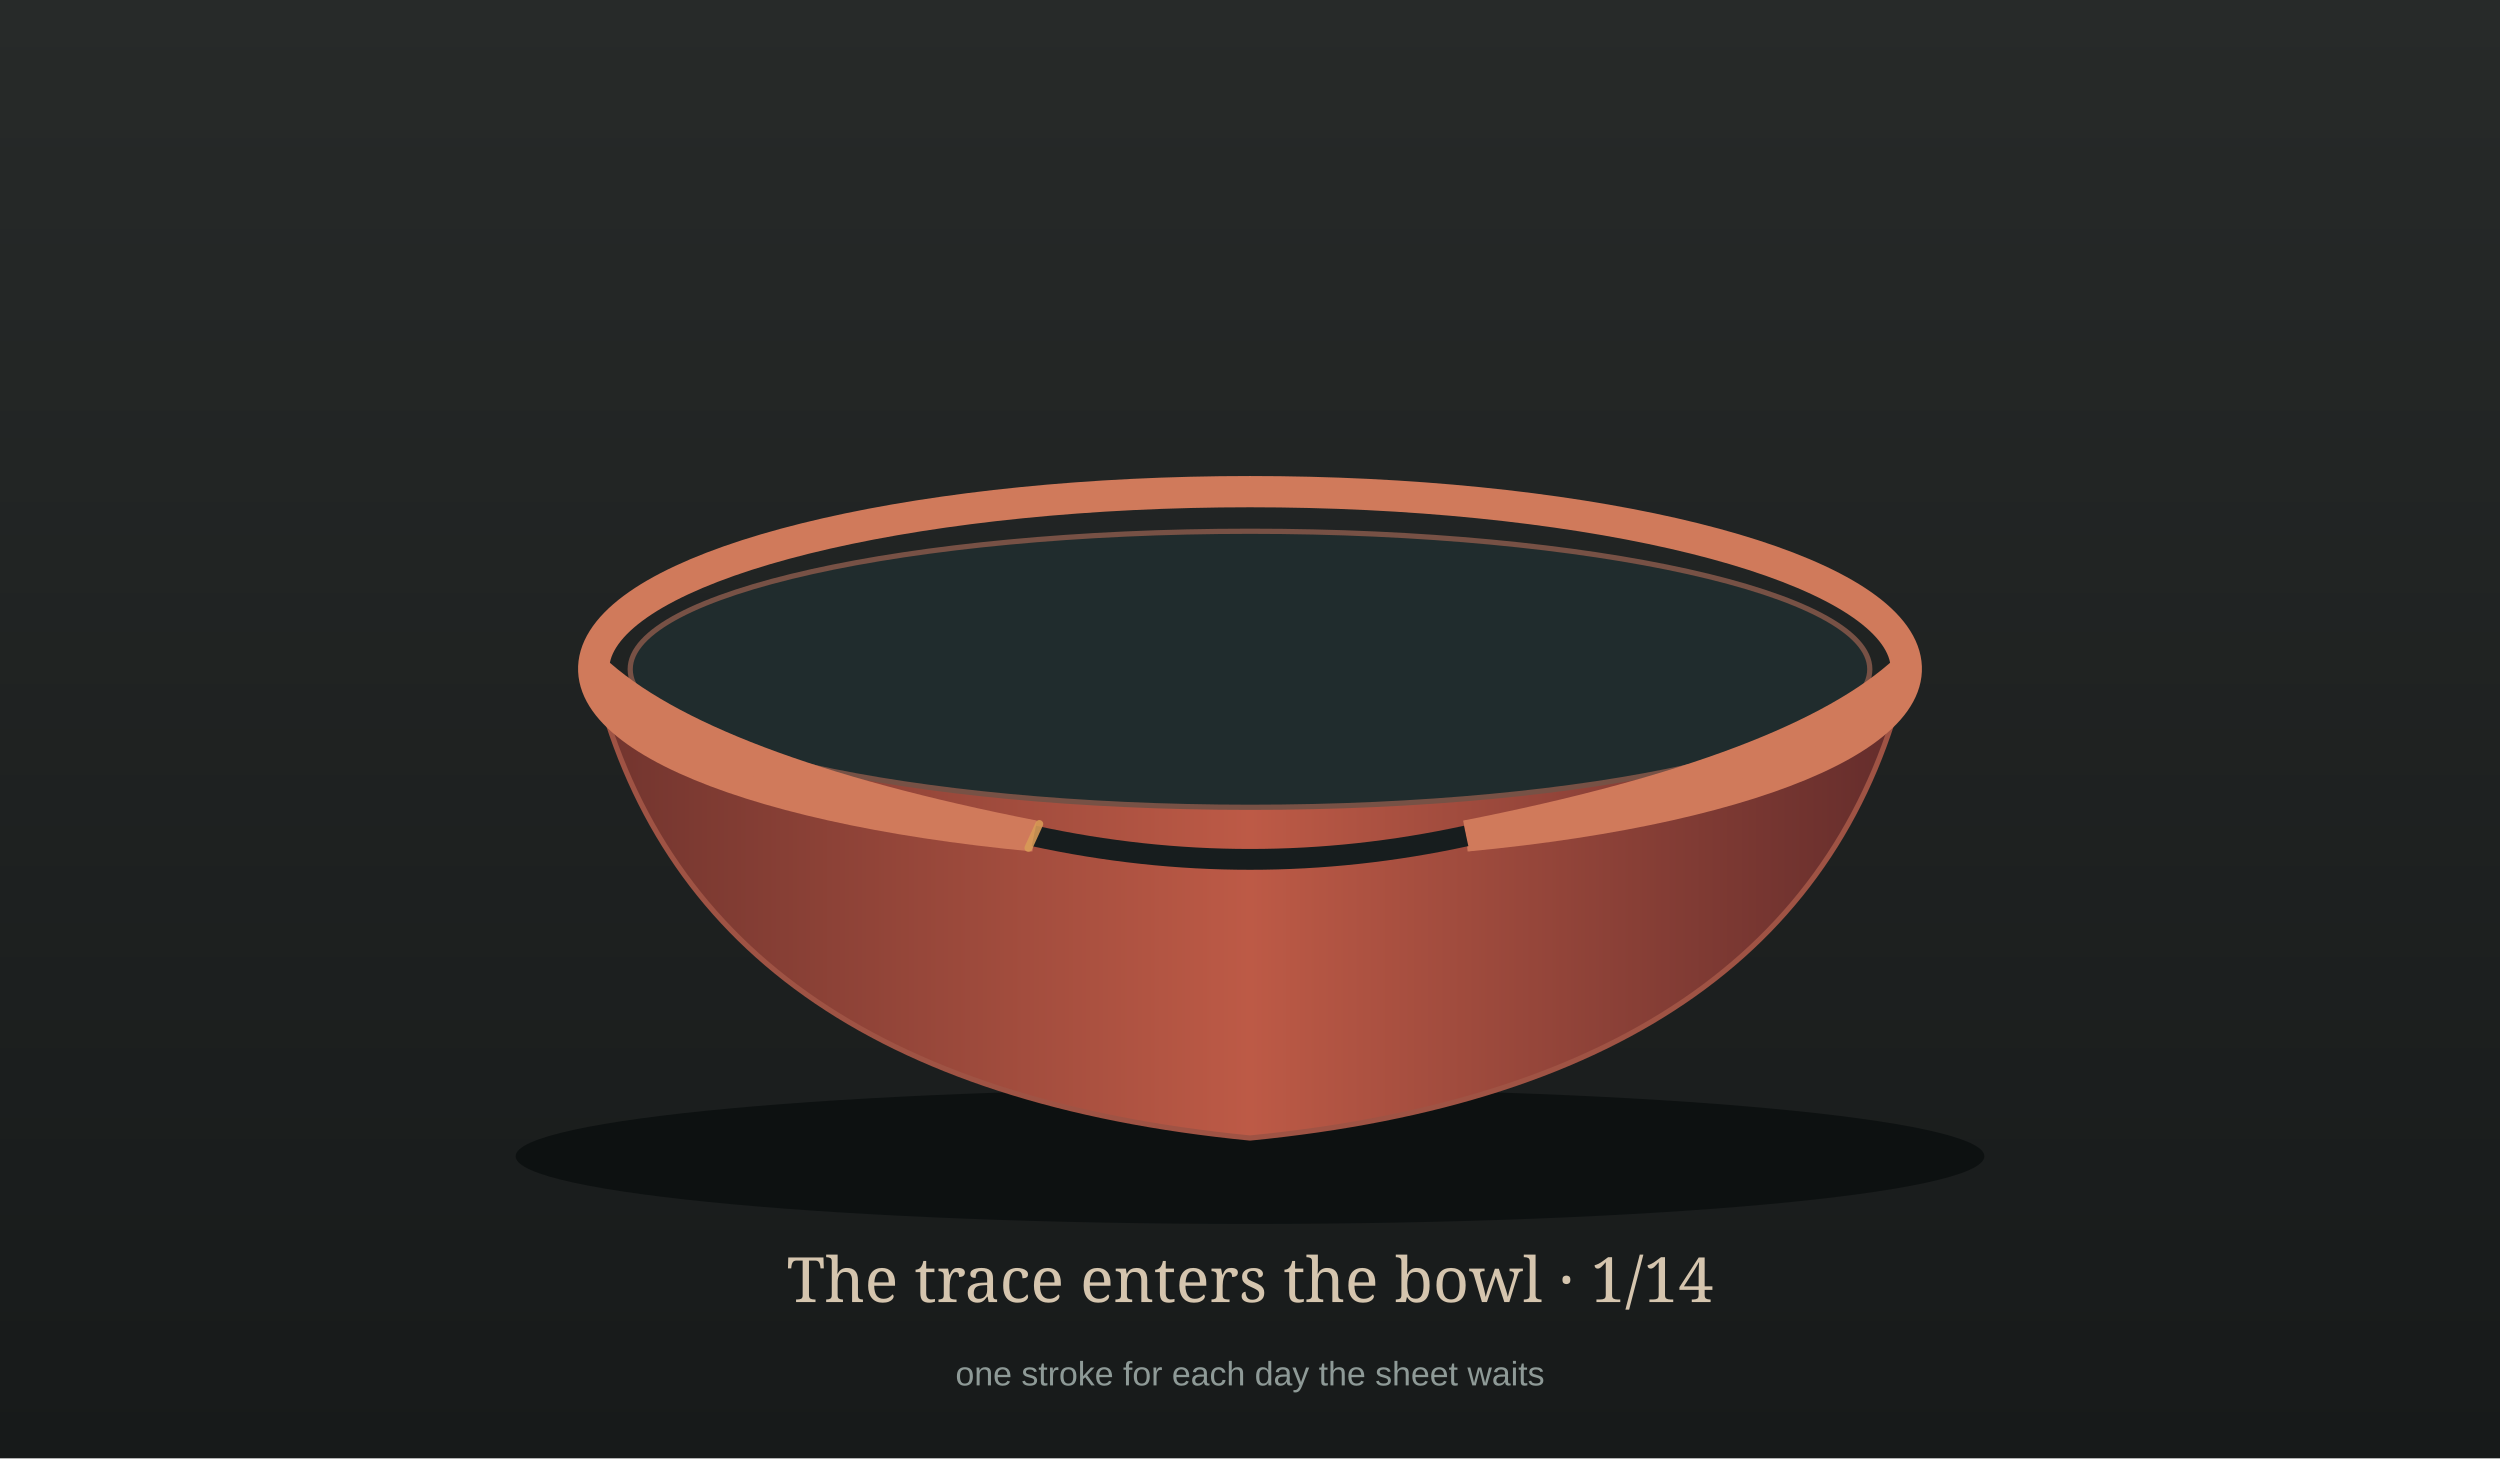
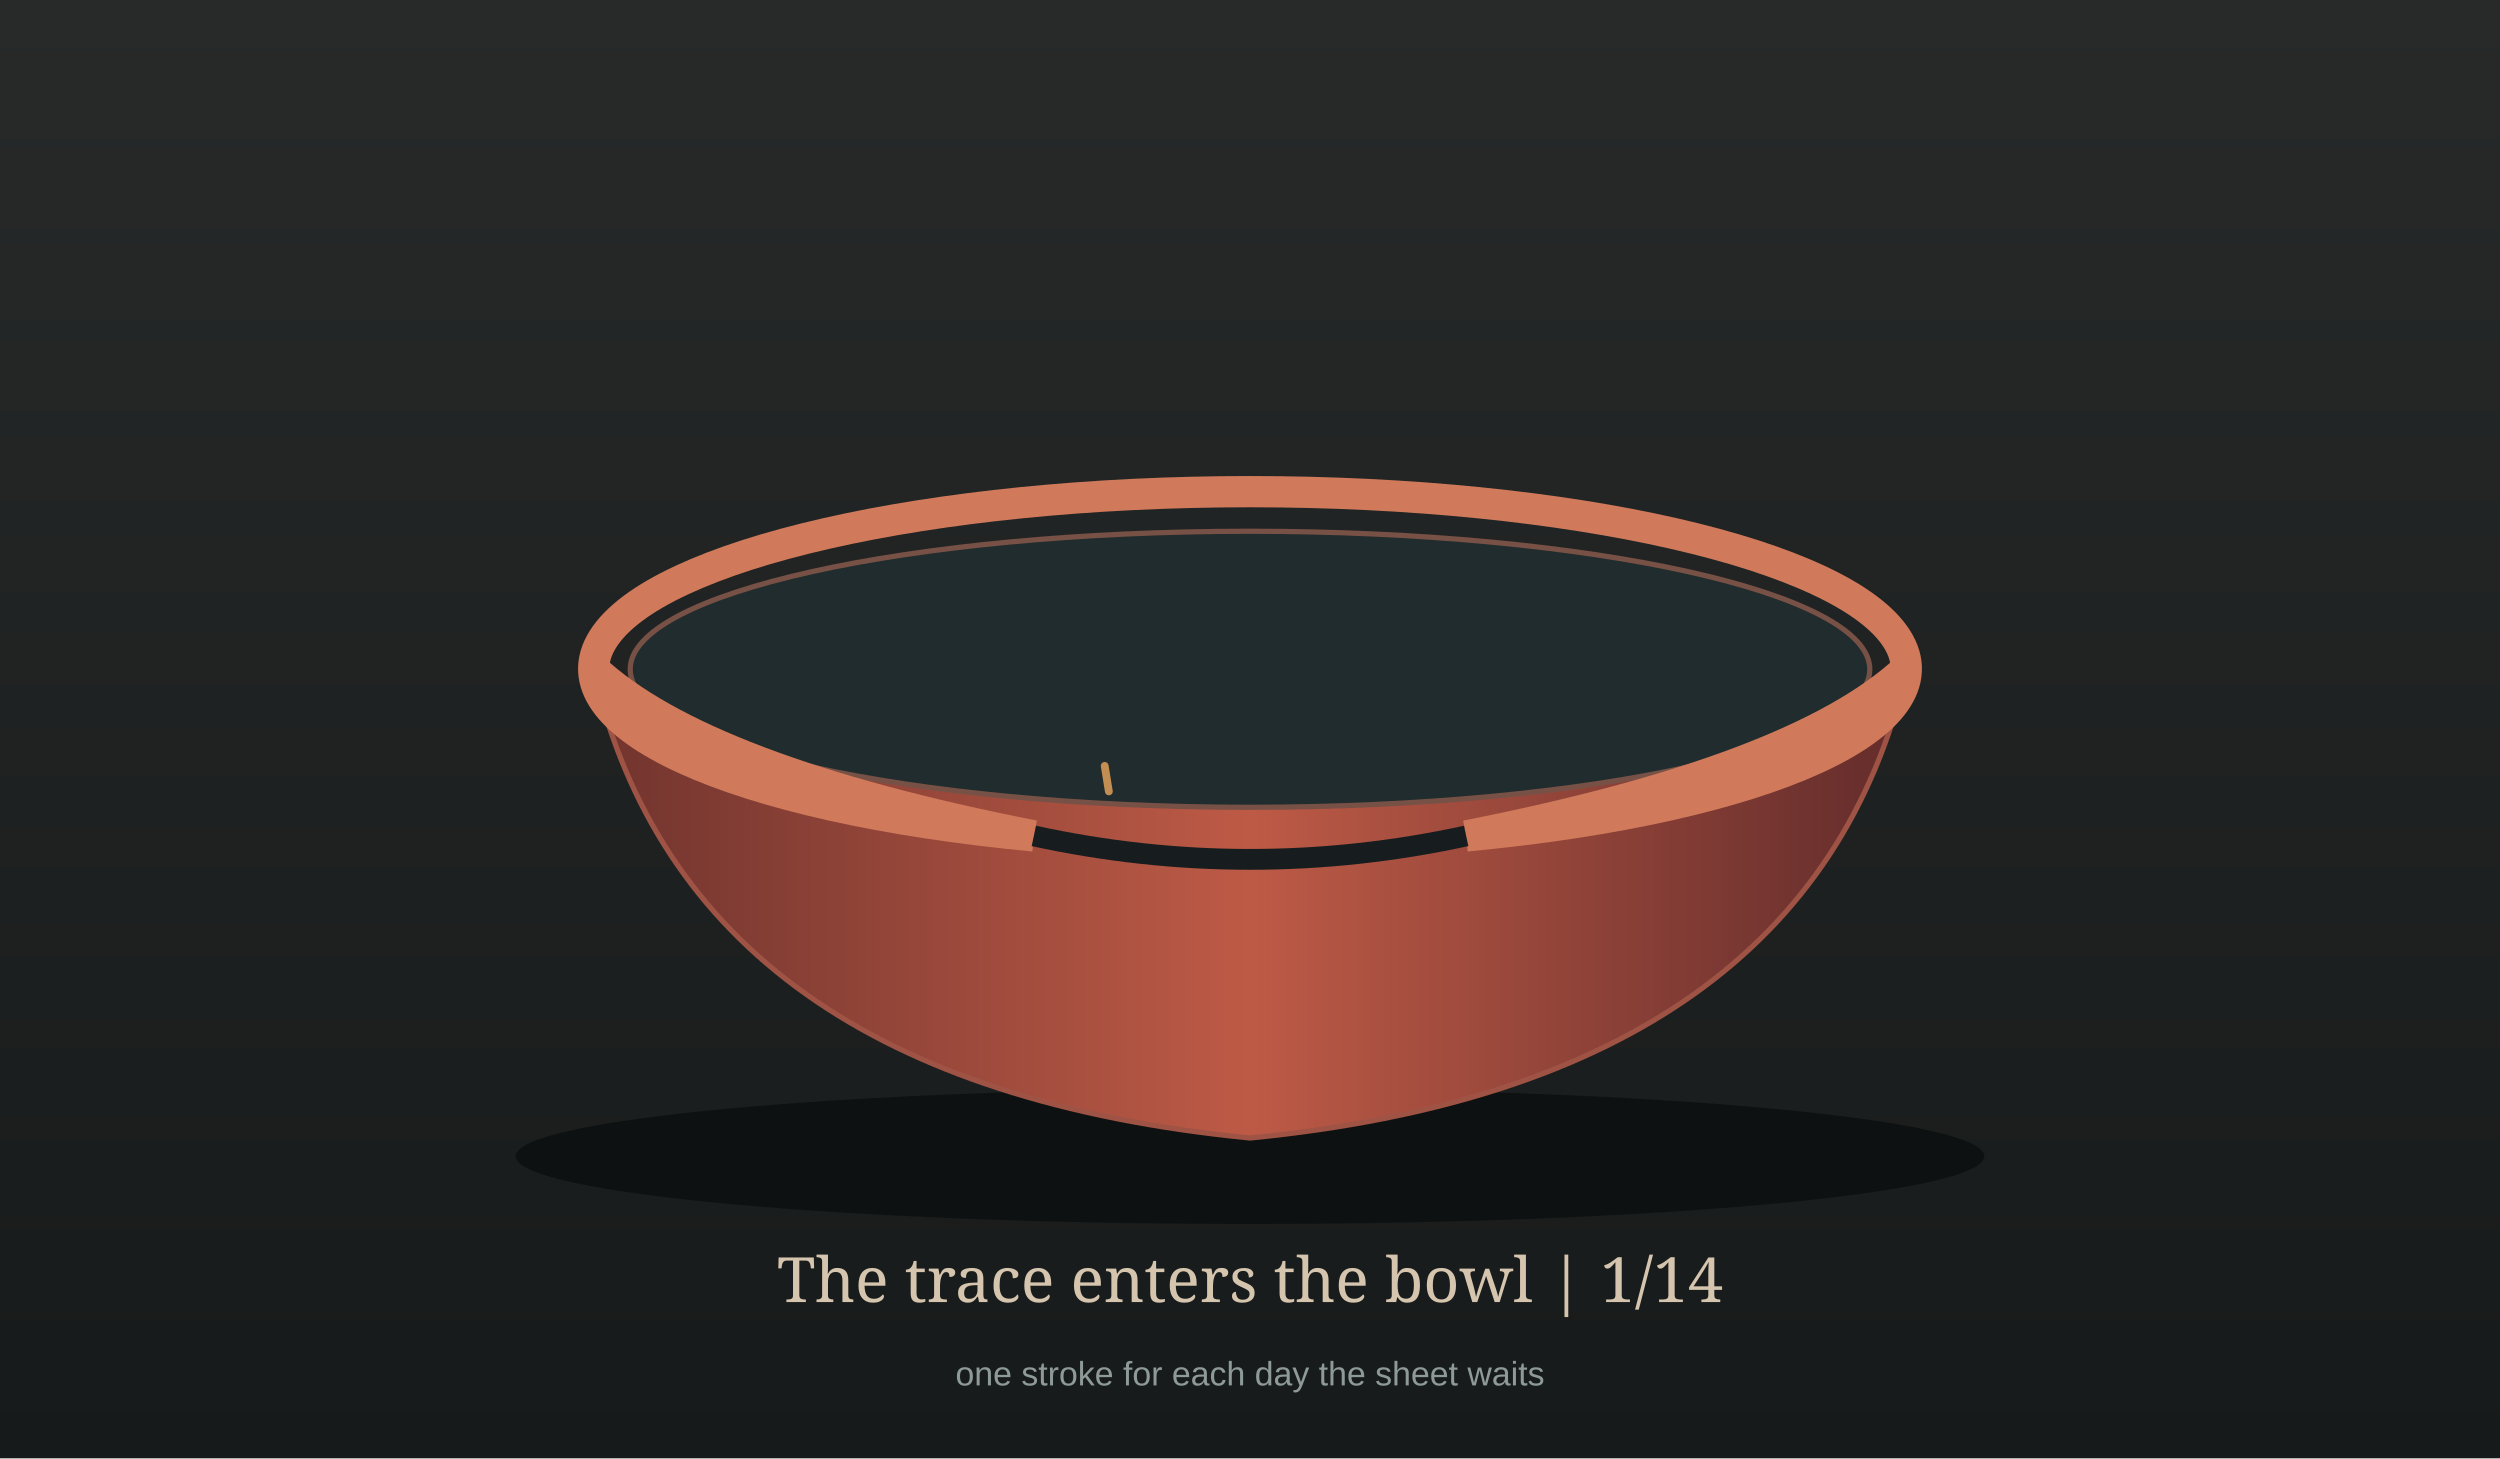
<svg xmlns="http://www.w3.org/2000/svg" viewBox="0 0 960 560" role="img" aria-labelledby="title desc">
  <defs>
    <linearGradient id="ground" x2="0" y2="1">
      <stop stop-color="#272a29" />
      <stop offset="1" stop-color="#171a1a" />
    </linearGradient>
    <linearGradient id="bowl">
      <stop stop-color="#71342e" />
      <stop offset=".5" stop-color="#bd5a46" />
      <stop offset="1" stop-color="#632c2b" />
    </linearGradient>
  </defs>
  <rect width="960" height="560" fill="url(#ground)" />
  <ellipse cx="480" cy="444" rx="282" ry="26" fill="#0d1111" />
  <path d="M228 258 Q265 416 480 437 Q695 416 732 258 Q627 305 480 307 Q333 305 228 258Z" fill="url(#bowl)" stroke="#9f5344" stroke-width="2" />
  <ellipse cx="480" cy="257" rx="238" ry="53" fill="#202c2d" stroke="#775145" stroke-width="2" />
  <path d="M397 321 A252 68 0 1 1 563 321" fill="none" stroke="#d07a5b" stroke-width="12" />
  <path d="M228 257 Q270 296 397 321 M563 321 Q690 296 732 257" fill="none" stroke="#d07a5b" stroke-width="12" />
  <path d="M397 321 Q480 339 563 321" fill="none" stroke="#171d1e" stroke-width="8" />
-   <path d="M394.9,325.6 Q397.0,321.0 399.1,316.4" stroke="#d99b56" stroke-width="3" stroke-linecap="round" opacity=".88" />
-   <text x="480" y="500" text-anchor="middle" fill="#d5c5ae" font-family="Georgia,serif" font-size="24">The trace enters the bowl · 1/14</text>
+   <path d="M425.8,303.9 Q425.0,299.0 424.2,294.1" stroke="#d99b56" stroke-width="3" stroke-linecap="round" opacity=".88" />
+   <text x="480" y="500" text-anchor="middle" fill="#d5c5ae" font-family="Georgia,serif" font-size="24">The trace enters the bowl | 1/14</text>
  <text x="480" y="532" text-anchor="middle" fill="#8e9a97" font-family="Arial,sans-serif" font-size="13">one stroke for each day the sheet waits</text>
</svg>
